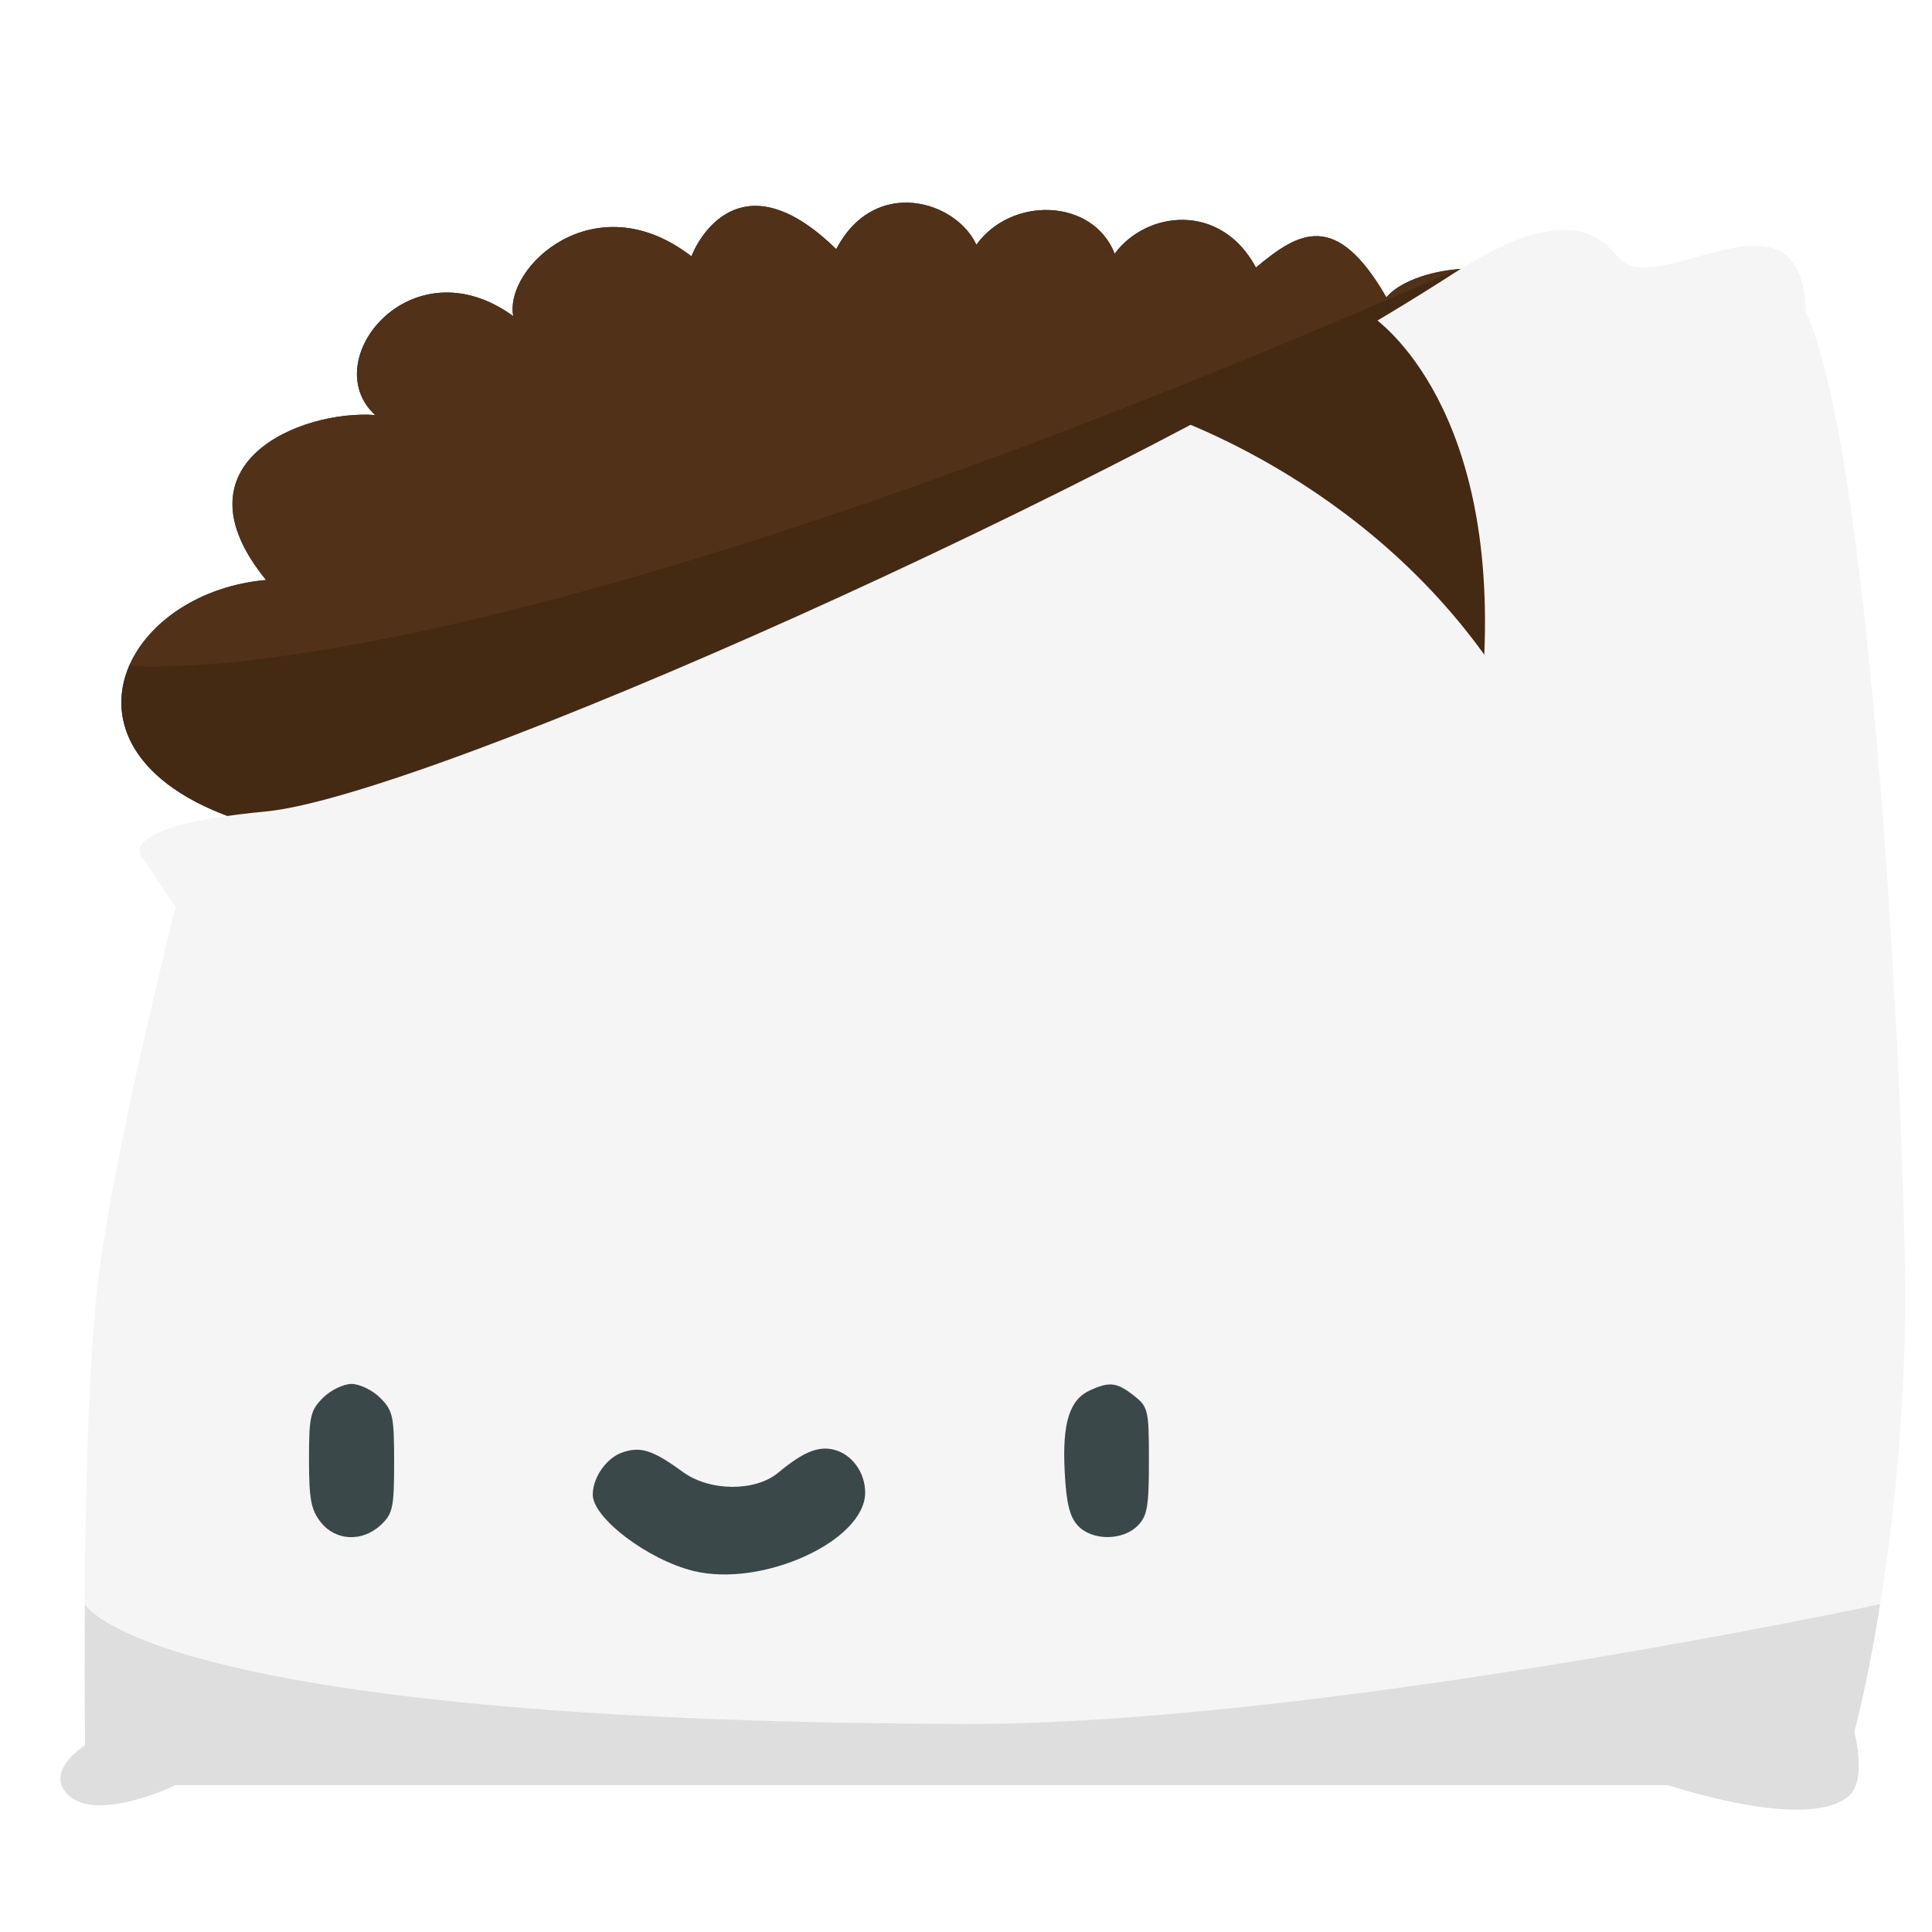
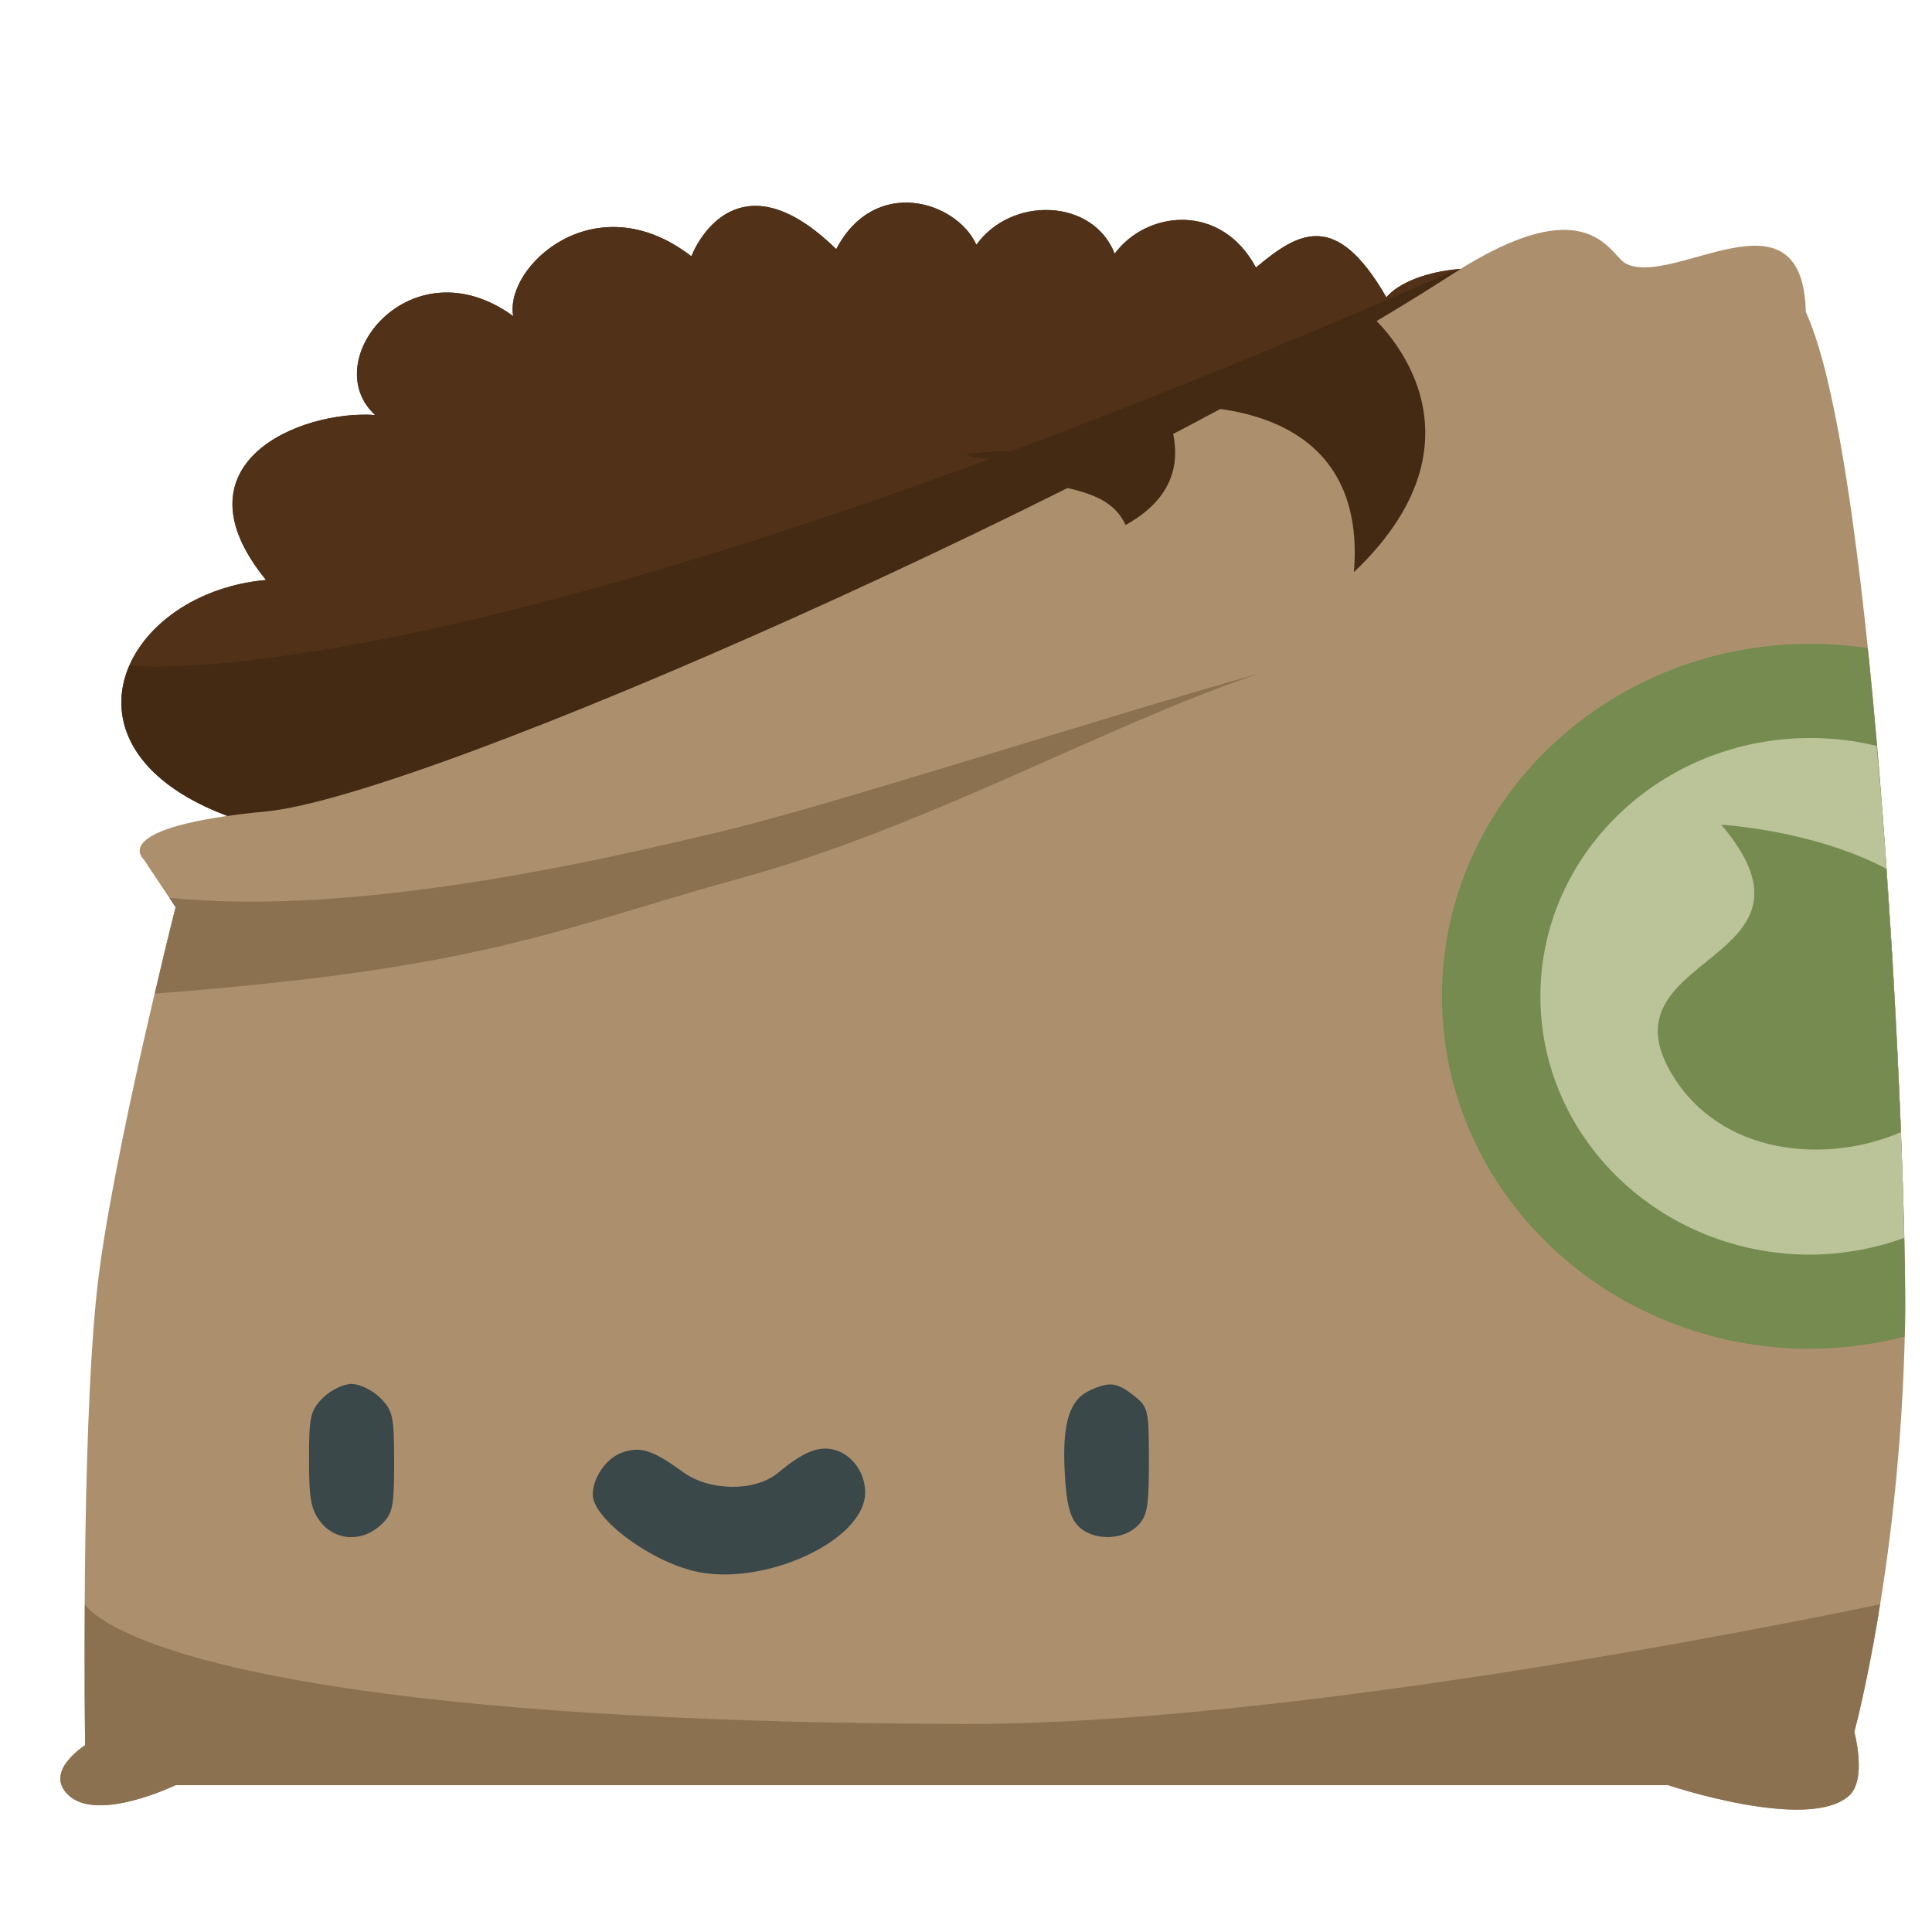
<svg xmlns="http://www.w3.org/2000/svg" version="1.1" id="svg54692" width="546.133" height="546.133" viewBox="0 0 546.133 546.133">
  <defs id="defs54696" />
  <g id="g54698">
-     <g id="layer2">
+     <g id="layer2" style="display:inline">
      <path style="display:inline;fill:#513117;fill-opacity:1;stroke-width:1.878;stroke-linecap:round;stroke-opacity:0.052" d="m 506.126,85.733 c 0,0 -85.967,41.273 -72.828,7.824 C 442.223,70.835 401.299,72.81 391.898,84.044 377.622,59.247 367.091,65.543 355.029,75.629 345.099,57.081 324.048,59.562 315.1,71.71 308.951,56.03 285.923,55.383 276,69.188 270.372,56.829 247.267,49.625 236.385,70.434 211.177,45.763 198.542,64.757 195.443,72.45 168.189,51.41 142.492,75.474 145.081,89.362 116.283,68.455 89.335,101.937 106.038,117.319 84.865,115.822 48.33,130.997 75.204,163.946 c -42.499,3.819 -64.049,51.696 -3.236,69.241 17.815,5.14 1.915,20.025 34.822,51.087 80.469,75.956 324.883,-47.379 324.883,-47.379 z" id="path55461" />
      <path id="path58014" style="display:inline;fill:#442913;fill-opacity:1;stroke-width:1.878;stroke-linecap:round;stroke-opacity:0.052" d="m 411.992,76.121 c -0.484,0.211 -0.889,0.374 -1.377,0.588 -17.72,7.755 -34.689,14.977 -50.936,21.699 -16.246,6.723 -31.769,12.946 -46.59,18.709 -14.821,5.763 -28.942,11.065 -42.387,15.941 -13.445,4.876 -26.216,9.328 -38.334,13.391 -12.118,4.063 -23.584,7.736 -34.424,11.059 -10.839,3.322 -21.05,6.292 -30.66,8.947 -9.61,2.655 -18.618,4.996 -27.047,7.057 -8.429,2.061 -16.281,3.842 -23.578,5.381 -7.297,1.539 -14.04,2.837 -20.254,3.928 -6.214,1.091 -11.898,1.975 -17.078,2.691 -5.18,0.716 -9.856,1.264 -14.051,1.678 -4.194,0.414 -7.908,0.696 -11.166,0.881 -3.258,0.185 -6.06,0.274 -8.43,0.303 -2.37,0.029 -4.309,-0.001 -5.84,-0.055 -2.224,-0.078 -2.685,-0.159 -3.266,-0.223 -6.93,15.812 1.233,35.235 35.393,45.09 15.985,4.612 4.935,17.113 26.248,42.064 L 437.689,160.938 c 0,0 4.006,-3.255 10.465,-8.709 3.229,-2.727 7.071,-6.003 11.332,-9.697 4.261,-3.694 8.941,-7.807 13.844,-12.205 4.903,-4.398 10.029,-9.081 15.186,-13.918 1.601,-1.502 3.169,-3.08 4.77,-4.607 L 506.125,85.732 c 0,0 -85.967,41.273 -72.828,7.824 5.507,-14.02 -7.97,-18.594 -21.305,-17.436 z" />
-       <path style="fill:#f5f5f5;fill-opacity:1;stroke-width:1.878;stroke-linecap:round;stroke-opacity:0.052" d="M 75.204,229.373 C 120.625,225.032 318.122,137.31 410.616,77.461 c 38.354,-24.817 44.441,-5.384 48.883,-3.008 13.322,7.126 50.043,-23.176 50.968,13.745 20.038,43.163 28.834,244.339 28.041,286.363 -1.268,67.168 -14.334,115.02 -14.334,115.02 0,0 3.668,13.405 -1.504,18.049 -11.493,10.32 -51.139,-3.008 -51.139,-3.008 H 49.635 c 0,0 -21.647,10.49 -30.082,3.008 -7.588,-6.73 4.512,-14.289 4.512,-14.289 0,0 -1.272,-85.762 3.357,-128.643 C 31.317,328.614 49.635,256.447 49.635,256.447 l -9.025,-13.537 c 0,0 -10.827,-9.195 34.594,-13.537 z" id="path55313" />
-       <path id="path57953" style="fill:#cbcbcb;fill-opacity:0.525;stroke-width:1.878;stroke-linecap:round;stroke-opacity:0.052" d="m 23.99,453.482 c -0.05,9.525 -0.086,19.214 -0.051,25.787 0.047,8.71 0.125,14.07 0.125,14.07 0,0 -0.756,0.473 -1.771,1.287 -0.508,0.407 -1.081,0.9 -1.656,1.461 -0.576,0.561 -1.153,1.19 -1.672,1.873 -0.519,0.683 -0.98,1.418 -1.318,2.189 -0.338,0.772 -0.556,1.581 -0.59,2.408 -0.034,0.828 0.116,1.675 0.512,2.525 0.198,0.425 0.457,0.85 0.785,1.275 0.328,0.425 0.725,0.849 1.199,1.27 0.527,0.468 1.107,0.865 1.729,1.199 0.622,0.334 1.287,0.606 1.986,0.82 1.399,0.429 2.937,0.634 4.545,0.668 1.608,0.034 3.285,-0.102 4.965,-0.352 1.68,-0.249 3.364,-0.611 4.98,-1.033 3.233,-0.844 6.202,-1.921 8.363,-2.787 2.161,-0.867 3.514,-1.523 3.514,-1.523 H 471.531 c 0,0 2.479,0.834 6.375,1.922 1.948,0.544 4.25,1.152 6.775,1.752 2.525,0.6 5.272,1.191 8.109,1.701 2.837,0.511 5.764,0.94 8.648,1.217 2.884,0.277 5.726,0.402 8.393,0.301 1.333,-0.05 2.622,-0.158 3.852,-0.33 1.229,-0.172 2.398,-0.409 3.49,-0.721 1.092,-0.312 2.108,-0.697 3.029,-1.166 0.922,-0.469 1.748,-1.023 2.467,-1.668 0.647,-0.581 1.156,-1.296 1.551,-2.107 0.395,-0.811 0.675,-1.717 0.867,-2.672 0.192,-0.955 0.294,-1.96 0.332,-2.973 0.038,-1.012 0.009,-2.031 -0.059,-3.014 -0.135,-1.966 -0.432,-3.786 -0.695,-5.115 -0.263,-1.329 -0.492,-2.168 -0.492,-2.168 0,0 0.818,-2.99 2.062,-8.525 0.622,-2.768 1.351,-6.172 2.139,-10.156 0.788,-3.984 1.634,-8.549 2.49,-13.639 0.193,-1.145 0.381,-2.58 0.574,-3.777 0,0 -159.278,34.125 -259.2,33.842 C 41.315,486.671 23.99,453.482 23.99,453.482 Z" />
+       <path style="fill:#ac906e;fill-opacity:1;stroke-width:1.878;stroke-linecap:round;stroke-opacity:0.052" d="M 75.204,229.373 C 120.625,225.032 318.122,137.31 410.616,77.461 c 38.354,-24.817 44.441,-5.384 48.883,-3.008 13.322,7.126 50.043,-23.176 50.968,13.745 20.038,43.163 28.834,244.339 28.041,286.363 -1.268,67.168 -14.334,115.02 -14.334,115.02 0,0 3.668,13.405 -1.504,18.049 -11.493,10.32 -51.139,-3.008 -51.139,-3.008 H 49.635 c 0,0 -21.647,10.49 -30.082,3.008 -7.588,-6.73 4.512,-14.289 4.512,-14.289 0,0 -1.272,-85.762 3.357,-128.643 C 31.317,328.614 49.635,256.447 49.635,256.447 l -9.025,-13.537 c 0,0 -10.827,-9.195 34.594,-13.537 z" id="path55313" />
+       <path id="path57953" style="fill:#8b7150;fill-opacity:1;stroke-width:1.878;stroke-linecap:round;stroke-opacity:0.052" d="m 23.99,453.482 c -0.05,9.525 -0.086,19.214 -0.051,25.787 0.047,8.71 0.125,14.07 0.125,14.07 0,0 -0.756,0.473 -1.771,1.287 -0.508,0.407 -1.081,0.9 -1.656,1.461 -0.576,0.561 -1.153,1.19 -1.672,1.873 -0.519,0.683 -0.98,1.418 -1.318,2.189 -0.338,0.772 -0.556,1.581 -0.59,2.408 -0.034,0.828 0.116,1.675 0.512,2.525 0.198,0.425 0.457,0.85 0.785,1.275 0.328,0.425 0.725,0.849 1.199,1.27 0.527,0.468 1.107,0.865 1.729,1.199 0.622,0.334 1.287,0.606 1.986,0.82 1.399,0.429 2.937,0.634 4.545,0.668 1.608,0.034 3.285,-0.102 4.965,-0.352 1.68,-0.249 3.364,-0.611 4.98,-1.033 3.233,-0.844 6.202,-1.921 8.363,-2.787 2.161,-0.867 3.514,-1.523 3.514,-1.523 H 471.531 c 0,0 2.479,0.834 6.375,1.922 1.948,0.544 4.25,1.152 6.775,1.752 2.525,0.6 5.272,1.191 8.109,1.701 2.837,0.511 5.764,0.94 8.648,1.217 2.884,0.277 5.726,0.402 8.393,0.301 1.333,-0.05 2.622,-0.158 3.852,-0.33 1.229,-0.172 2.398,-0.409 3.49,-0.721 1.092,-0.312 2.108,-0.697 3.029,-1.166 0.922,-0.469 1.748,-1.023 2.467,-1.668 0.647,-0.581 1.156,-1.296 1.551,-2.107 0.395,-0.811 0.675,-1.717 0.867,-2.672 0.192,-0.955 0.294,-1.96 0.332,-2.973 0.038,-1.012 0.009,-2.031 -0.059,-3.014 -0.135,-1.966 -0.432,-3.786 -0.695,-5.115 -0.263,-1.329 -0.492,-2.168 -0.492,-2.168 0,0 0.818,-2.99 2.062,-8.525 0.622,-2.768 1.351,-6.172 2.139,-10.156 0.788,-3.984 1.634,-8.549 2.49,-13.639 0.193,-1.145 0.381,-2.58 0.574,-3.777 0,0 -159.278,34.125 -259.2,33.842 C 41.315,486.671 23.99,453.482 23.99,453.482 Z" />
      <path id="path58016" style="display:inline;fill:#513117;fill-opacity:1;stroke-width:1.878;stroke-linecap:round;stroke-opacity:0.052" d="m 411.992,76.121 c -8.277,0.719 -16.493,3.621 -20.094,7.924 C 377.623,59.247 367.091,65.543 355.029,75.629 345.099,57.082 324.048,59.563 315.1,71.711 308.951,56.031 285.923,55.382 276,69.188 270.372,56.829 247.267,49.625 236.385,70.434 211.178,45.763 198.542,64.757 195.443,72.451 168.189,51.411 142.491,75.473 145.08,89.361 116.282,68.454 89.336,101.937 106.039,117.318 84.866,115.822 48.33,130.997 75.205,163.945 56.578,165.619 41.984,175.758 36.576,188.096 c 0.581,0.064 1.041,0.145 3.266,0.223 1.531,0.054 3.47,0.084 5.84,0.055 2.37,-0.029 5.172,-0.118 8.43,-0.303 3.258,-0.185 6.972,-0.467 11.166,-0.881 4.194,-0.414 8.871,-0.962 14.051,-1.678 5.18,-0.716 10.864,-1.6 17.078,-2.691 6.214,-1.091 12.957,-2.388 20.254,-3.928 7.297,-1.539 15.149,-3.32 23.578,-5.381 8.429,-2.061 17.437,-4.402 27.047,-7.057 9.61,-2.655 19.821,-5.625 30.66,-8.947 10.839,-3.322 22.306,-6.996 34.424,-11.059 12.118,-4.063 24.889,-8.514 38.334,-13.391 13.445,-4.876 27.565,-10.178 42.387,-15.941 14.821,-5.763 30.344,-11.986 46.59,-18.709 16.246,-6.723 33.216,-13.944 50.936,-21.699 0.488,-0.213 0.893,-0.376 1.377,-0.588 z" />
-       <path style="fill:#442913;fill-opacity:1;stroke-width:1.878;stroke-linecap:round;stroke-opacity:0.052" d="m 387.664,89.338 c 0,0 35.097,22.335 31.907,95.72 -38.288,-53.178 -95.72,-69.663 -95.72,-69.663 z" id="path58073" />
+       <path style="fill:#442913;fill-opacity:1;stroke-width:1.878;stroke-linecap:round;stroke-opacity:0.052" d="m 387.664,89.338 c 0,0 37.353,32.111 -4.944,72.406 4.579,-55.434 -58.869,-46.349 -58.869,-46.349 z" id="path58073" />
+       <path style="display:inline;fill:#3a484a;stroke-width:1.604" d="m 196.009,444.069 c -12.887,-3.179 -28.45,-14.975 -28.45,-21.563 0,-4.833 3.851,-10.357 8.302,-11.909 5.224,-1.821 8.628,-0.73 17.201,5.513 7.55,5.498 20.425,5.593 26.911,0.197 7.034,-5.851 11.33,-7.625 15.769,-6.511 5.073,1.273 8.819,6.422 8.819,12.121 0,13.664 -29.112,26.946 -48.552,22.151 z M 90.674,430.291 c -2.765,-3.515 -3.325,-6.498 -3.325,-17.719 0,-12.186 0.381,-13.873 3.938,-17.43 2.166,-2.166 5.808,-3.938 8.094,-3.938 2.286,0 5.928,1.772 8.094,3.938 3.589,3.589 3.938,5.198 3.938,18.169 0,12.801 -0.373,14.582 -3.713,17.719 -5.254,4.936 -12.82,4.607 -17.025,-0.739 z m 213.917,0.877 c -2.247,-2.483 -3.188,-6.44 -3.634,-15.281 -0.691,-13.675 1.36,-20.229 7.155,-22.869 5.569,-2.537 7.599,-2.29 12.433,1.513 4.032,3.172 4.227,4.021 4.227,18.448 0,12.985 -0.454,15.577 -3.208,18.332 -4.311,4.311 -13.009,4.238 -16.973,-0.142 z" id="path55184-3" />
+       <g id="g75508" transform="translate(-170.714,12.78475)">
+         <path id="path75528" style="fill:#758b50;fill-opacity:1;stroke:none;stroke-width:2.065;stroke-linecap:round;stroke-opacity:1" d="M 709.089 365.034 C 709.117 363.916 709.2 362.905 709.222 361.776 C 709.321 356.523 709.271 348.783 709.067 339.176 C 708.864 329.569 708.506 318.096 707.993 305.373 C 707.48 292.651 706.81 278.681 705.982 264.082 C 705.153 249.484 704.164 234.257 703.013 219.022 C 701.862 203.786 700.547 188.543 699.067 173.909 C 698.948 172.724 698.811 171.618 698.689 170.442 A 104.158 99.646 0 0 0 682.48 169.209 A 104.158 99.646 0 0 0 578.321 268.856 A 104.158 99.646 0 0 0 682.48 368.502 A 104.158 99.646 0 0 0 709.089 365.034 z " />
+         <path id="path75533" style="fill:#bbc398;fill-opacity:1;stroke:none;stroke-width:1.513;stroke-linecap:round;stroke-opacity:1" d="M 709.003 337.133 C 708.794 327.897 708.475 317.327 707.993 305.373 C 707.48 292.651 706.81 278.681 705.982 264.082 C 705.153 249.484 704.164 234.257 703.013 219.022 C 702.478 211.942 701.784 205.08 701.179 198.059 A 76.332 73.026 0 0 0 682.48 195.83 A 76.332 73.026 0 0 0 606.148 268.856 A 76.332 73.026 0 0 0 682.48 341.881 A 76.332 73.026 0 0 0 709.003 337.133 z " />
+         <path id="path75538" style="fill:#758b50;fill-opacity:1;stroke:none;stroke-width:1.878;stroke-linecap:round;stroke-opacity:1" d="M 708.054 307.252 C 708.026 306.553 708.022 306.081 707.993 305.373 C 707.48 292.651 706.81 278.681 705.982 264.082 C 705.406 253.943 704.65 243.322 703.919 232.784 C 683.124 221.799 657.286 220.348 657.286 220.348 C 690.376 259.454 623.403 256.542 642.997 290.289 C 656.854 314.155 687.204 316.286 708.054 307.252 z " />
+         <path id="path75609" style="fill:#8b7150;fill-opacity:1;stroke:none;stroke-width:1.878;stroke-linecap:round;stroke-opacity:1" d="m 218.567,240.991 1.781,2.672 c 0,0 -1.146,4.51 -2.924,11.84 -0.779,3.21 -1.965,8.443 -2.943,12.592 93.862,-7.184 113.151,-18.173 165.892,-32.712 52.741,-14.539 103.145,-43.278 146.282,-57.792 -49.75,14.047 -120.019,37.002 -152.225,44.702 -32.205,7.7 -102.621,24.197 -155.863,18.698 z" />
+       </g>
+       <path id="path75681" style="fill:#442913;fill-opacity:1;stroke-width:2.546;stroke-linecap:round;stroke-opacity:0.052" d="m 330.863,119.668 c -1.417,-0.333 -2.835,-0.664 -4.12,-0.833 -2.695,-0.354 -4.848,-0.134 -7.443,-0.375 -4.933,-0.458 -24.809,10.955 -30.654,9.369 -3.038,-0.824 -27.524,0.568 -7.646,1.943 10.893,10.22 31.062,5.104 37.168,18.641 13.528,-7.492 16.028,-17.811 12.696,-28.745 z" />
    </g>
-     <path style="display:inline;fill:#3a484a;stroke-width:1.604" d="m 196.009,444.069 c -12.887,-3.179 -28.45,-14.975 -28.45,-21.563 0,-4.833 3.851,-10.357 8.302,-11.909 5.224,-1.821 8.628,-0.73 17.201,5.513 7.55,5.498 20.425,5.593 26.911,0.197 7.034,-5.851 11.33,-7.625 15.769,-6.511 5.073,1.273 8.819,6.422 8.819,12.121 0,13.664 -29.112,26.946 -48.552,22.151 z M 90.674,430.291 c -2.765,-3.515 -3.325,-6.498 -3.325,-17.719 0,-12.186 0.381,-13.873 3.938,-17.43 2.166,-2.166 5.808,-3.938 8.094,-3.938 2.286,0 5.928,1.772 8.094,3.938 3.589,3.589 3.938,5.198 3.938,18.169 0,12.801 -0.373,14.582 -3.713,17.719 -5.254,4.936 -12.82,4.607 -17.025,-0.739 z m 213.917,0.877 c -2.247,-2.483 -3.188,-6.44 -3.634,-15.281 -0.691,-13.675 1.36,-20.229 7.155,-22.869 5.569,-2.537 7.599,-2.29 12.433,1.513 4.032,3.172 4.227,4.021 4.227,18.448 0,12.985 -0.454,15.577 -3.208,18.332 -4.311,4.311 -13.009,4.238 -16.973,-0.142 z" id="path55184-3" />
+     <g id="layer3" style="display:none">
+       <path style="fill:#398323;fill-opacity:1;stroke:none;stroke-width:1.878;stroke-linecap:round;stroke-opacity:1" d="m 380.665,163.256 c 67.728,-61.737 4.709,-77.182 24.493,-75.01 63.896,7.017 39.22,120.488 3.982,116.654 -59.852,-6.513 -40.903,-30.316 -28.475,-41.644 z" id="path61193" />
+       <path id="path59588" style="fill:#b37541;fill-opacity:1;stroke-width:1.878;stroke-linecap:round;stroke-opacity:0.052" d="m 68.437,188.762 c -12.247,14.058 47.359,328.644 47.359,328.644 101.783,13.844 183.299,17.97 306.102,-1.504 0,0 65.775,-317.823 57.154,-327.892 -8.621,-10.069 -209.82,-6.016 -209.82,-6.016 h -5.264 c 0,0 -183.284,-7.29 -195.531,6.768 z" />
+       <path style="fill:#398323;fill-opacity:1;stroke:none;stroke-width:1.878;stroke-linecap:round;stroke-opacity:1" d="m 399.139,176.673 c 88.564,-23.556 39.765,-66.317 56.319,-55.268 53.464,35.687 -20.751,125 -50.252,105.35 -50.108,-33.376 -22.318,-45.76 -6.066,-50.083 z" id="path63139" />
+       <path style="fill:#5c3c21;fill-opacity:1;stroke-width:1.878;stroke-linecap:round;stroke-opacity:0.052" d="m 479.052,193.275 c 0,0 -139.88,-51.139 -235.39,-51.139 -95.51,0 -159.433,21.809 -159.433,21.809 0,0 -30.082,9.777 -4.512,37.602 25.569,27.826 399.335,-8.272 399.335,-8.272 z" id="path59744" />
+       <path id="path60468" style="fill:#925f35;fill-opacity:0.46;stroke-width:1.528;stroke-linecap:round;stroke-opacity:0.052" d="M 281.946,195.531 62.906,217.748 c 2.712,15.985 7.841,37.594 13.706,60.387 58.23,-4.414 151.257,-10.979 195.214,-10.979 45.608,0 136.311,4.43 196.179,8.26 5.91,-19.751 11.294,-38.506 14.982,-53.312 z" />
+       <path style="display:inline;fill:#784e2b;fill-opacity:1;stroke-width:1.576" d="m 259.907,398.946 c -12.438,-3.179 -27.458,-14.975 -27.458,-21.563 0,-4.833 3.717,-10.357 8.013,-11.909 5.042,-1.821 8.328,-0.73 16.602,5.513 7.287,5.498 19.714,5.593 25.974,0.197 6.788,-5.851 10.935,-7.625 15.219,-6.511 4.896,1.273 8.511,6.422 8.511,12.121 0,13.664 -28.098,26.946 -46.86,22.151 z m -101.665,-13.778 c -2.669,-3.515 -3.209,-6.498 -3.209,-17.719 0,-12.186 0.368,-13.873 3.8,-17.43 2.09,-2.166 5.606,-3.938 7.812,-3.938 2.206,0 5.722,1.772 7.812,3.938 3.464,3.589 3.8,5.198 3.8,18.169 0,12.801 -0.36,14.582 -3.583,17.719 -5.071,4.936 -12.373,4.607 -16.432,-0.739 z m 206.463,0.877 c -2.169,-2.483 -3.077,-6.44 -3.508,-15.281 -0.667,-13.675 1.313,-20.229 6.906,-22.869 5.375,-2.537 7.334,-2.29 12,1.513 3.892,3.172 4.08,4.021 4.08,18.448 0,12.985 -0.438,15.577 -3.097,18.332 -4.161,4.311 -12.555,4.238 -16.381,-0.142 z" id="path59618" />
+       <path id="path60394" style="fill:#b37541;fill-opacity:1;stroke:none;stroke-width:1.878;stroke-linecap:round;stroke-opacity:1" d="m 225.895,174.85 c -45.193,0.192 -90.499,-0.257 -135.552,3.282 -42.616,1.635 -48.05,5.294 -43.237,30.231 3.881,20.106 6.578,28.191 13.069,46.886 12.396,11.041 22.591,4.3 37.386,4.665 44.829,-4.017 89.708,-7.842 134.707,-9.281 34.863,-1.04 66.965,0.16 98.204,1.477 48.584,1.99 96.94,7.707 145.401,11.039 19.199,-1.745 16.148,-26.241 19.443,-40.057 4.912,-31.443 9.999,-43.462 -23.03,-44.764 -28.597,-1.127 -55.592,-0.639 -83.8,-2.273 -54.44,-0.393 -108.099,-1.283 -162.592,-1.205 z" />
+       <path id="path61134" style="fill:#925f35;fill-opacity:0.455;stroke:none;stroke-width:1.878;stroke-linecap:round;stroke-opacity:1" d="m 431.658,467.953 c -25.563,9.746 -76.272,23.131 -162.426,23.131 -77.039,0 -130.134,-9.736 -161.65,-18.133 4.541,24.864 8.213,44.455 8.213,44.455 101.783,13.844 183.299,17.971 306.102,-1.504 0,0 4.098,-19.86 9.762,-47.949 z" />
+     </g>
    <g id="g55182" transform="translate(0.5317756,16.48503)" style="display:none">
      <path style="fill:#41c2e0;stroke-width:1.067" d="m 153.067,479.549 c -8.764,-3.928 -13.645,-13.936 -11.209,-22.983 1.636,-6.077 8.301,-12.599 13.768,-13.473 5.2,-0.832 5.378,-1.41 5.527,-18.027 0.063,-7.04 0.476,-17.36 0.918,-22.933 l 0.803,-10.133 -17.627,-29.867 C 135.552,345.707 112.638,307.149 94.327,276.449 L 61.034,220.632 44.297,209.917 c -15.19,-9.724 -16.98,-10.604 -19.367,-9.516 -3.691,1.682 -11.669,1.492 -15.256,-0.363 -9.738,-5.036 -12.622,-18.037 -5.8,-26.145 3.212,-3.818 67.108,-47.598 71.912,-49.272 1.813,-0.632 5.379,-0.914 7.924,-0.627 13.542,1.526 19.96,17.892 11.012,28.083 l -3.267,3.721 3.423,17.834 c 1.882,9.809 3.856,18.917 4.385,20.24 0.9,2.249 19.624,26.84 60.561,79.535 9.618,12.381 17.472,21.585 17.75,20.8 0.274,-0.774 2.459,-9.808 4.855,-20.074 6.337,-27.146 16.337,-62.322 25.095,-88.278 l 7.655,-22.687 -2.79,-0.655 c -4.975,-1.168 -10.233,-4.673 -12.941,-8.625 -2.114,-3.085 -2.648,-5.189 -2.648,-10.421 0,-7.854 2.892,-12.907 9.582,-16.743 l 4.285,-2.457 86.686,-0.533 86.686,-0.533 5.131,-11.889 c 6.597,-15.286 10.434,-21.165 19.105,-29.277 11.046,-10.333 27.565,-16.931 42.391,-16.931 8.067,0 19.333,2.736 27.776,6.746 8.673,4.119 19.865,13.978 25.063,22.078 4.017,6.26 36.465,76.531 39.621,85.806 2.794,8.212 3.686,21.946 1.989,30.622 -1.587,8.108 -7.217,20.664 -12.005,26.773 -3.42,4.363 -48.317,57.832 -52.121,62.072 -1.785,1.99 -1.808,2.635 -0.34,9.6 6.346,30.104 11.588,72.501 13.407,108.429 l 1.277,25.229 4.039,0.646 c 4.817,0.77 11.281,6.098 13.32,10.979 2.841,6.799 0.658,17.225 -4.581,21.877 -6.037,5.361 2.9,5.11 -180.877,5.066 -140.825,-0.034 -171.532,-0.295 -174.168,-1.476 z m 336.556,-242.216 c 10.079,-11.733 19.24,-23.33 20.358,-25.77 2.802,-6.114 3.595,-13.214 2.127,-19.045 -2.236,-8.878 -35.451,-79.604 -39.479,-84.063 -11.918,-13.191 -32.671,-13.026 -44.121,0.352 -2.052,2.398 -4.696,6.68 -5.874,9.515 l -2.143,5.156 12.421,0.466 c 13.888,0.521 17.504,1.772 21.942,7.59 5.283,6.926 5.268,16.959 -0.036,23.912 -2.903,3.806 -7.628,6.687 -10.968,6.687 -1.168,0 -2.384,0.421 -2.702,0.936 -0.318,0.515 3.431,13.115 8.331,28 4.9,14.885 11.469,36.543 14.598,48.129 3.129,11.585 6.034,20.705 6.455,20.267 0.422,-0.439 9.013,-10.398 19.091,-22.131 z" id="path55190" />
      <path style="fill:#01a5c7;stroke-width:1.067" d="m 153.6,479.23 c -9.693,-3.642 -14.611,-16.514 -9.865,-25.821 1.026,-2.012 3.709,-5.132 5.964,-6.933 l 4.099,-3.276 172.338,-0.279 172.338,-0.279 4.622,2.238 c 13.292,6.435 14.075,24.127 1.448,32.721 l -3.526,2.4 -172.909,-0.084 C 233.009,479.869 154.48,479.561 153.6,479.23 Z M 149.171,367.749 C 55.206,209.7 62.588,221.662 56.389,217.393 53.242,215.226 45.514,210.155 39.216,206.124 l -11.45,-7.329 30.853,-20.997 c 16.969,-11.549 31.272,-20.997 31.784,-20.997 0.512,0 2.529,8.52 4.482,18.933 l 3.55,18.933 25.949,33.6 c 14.272,18.48 31.952,41.28 39.289,50.667 7.337,9.387 13.352,17.604 13.367,18.261 0.015,0.657 -1.144,6.897 -2.575,13.867 -3.285,15.998 -7.521,43.453 -9.69,62.806 -0.92,8.213 -1.774,15.3 -1.896,15.749 -0.122,0.448 -6.291,-9.392 -13.708,-21.867 z m 168.88,-51.465 c -5.524,-1.724 -12.255,-6.212 -14.534,-9.689 -2.392,-3.651 -2.029,-7.646 0.968,-10.643 3.489,-3.489 6.787,-3.3 12.316,0.705 4.711,3.413 10.715,4.898 15.225,3.766 1.405,-0.353 4.38,-2.092 6.611,-3.865 4.767,-3.788 7.761,-4.049 11.62,-1.013 6.781,5.334 1.069,15.4 -11.363,20.026 -6.967,2.592 -14.046,2.835 -20.842,0.714 z m -64.9,-6.421 c -4.182,-1.758 -4.618,-3.108 -4.618,-14.298 0,-8.37 0.253,-9.565 2.469,-11.646 3.279,-3.081 8.239,-3.015 11.212,0.149 2.016,2.146 2.319,3.687 2.319,11.803 0,5.134 -0.47,10.213 -1.044,11.286 -1.624,3.035 -6.512,4.314 -10.338,2.705 z m 142.866,0.433 c -4.25,-1.572 -5.617,-5.122 -5.617,-14.582 0,-8.004 0.258,-9.136 2.618,-11.496 5.106,-5.106 12.559,-2.222 13.992,5.414 1.147,6.115 0.02,16.171 -2.072,18.482 -2.193,2.423 -5.85,3.318 -8.921,2.182 z m 82.443,-11.851 c -0.295,-1.345 -2.23,-9.689 -4.298,-18.541 -2.069,-8.853 -3.761,-16.946 -3.761,-17.985 0,-1.442 22.201,-28.747 25.628,-31.52 0.363,-0.293 3.601,-4.06 7.198,-8.37 8.049,-9.648 10.321,-15.726 9.581,-25.64 -0.474,-6.346 -2.256,-10.808 -17.674,-44.249 -9.431,-20.455 -18.358,-39.022 -19.838,-41.258 -3.093,-4.674 -9.975,-9.705 -15.932,-11.647 -6.089,-1.985 -16.377,-0.998 -22.236,2.133 -2.707,1.447 -6.714,4.79 -8.903,7.43 -3.609,4.351 -7.955,12.557 -7.955,15.022 0,0.538 5.295,0.978 11.768,0.978 13.007,0 16.903,1.088 21.498,6.002 5.149,5.507 6.552,13.073 3.693,19.916 -1.969,4.713 -8.338,10.065 -13.203,11.096 -2.213,0.469 -55.383,0.853 -118.156,0.853 H 211.733 l -4.706,-2.667 c -5.669,-3.213 -8.456,-6.758 -9.714,-12.357 -1.812,-8.065 1.602,-16.017 8.664,-20.177 3.521,-2.074 6.045,-2.148 90.875,-2.667 l 87.253,-0.533 4.916,-11.733 c 2.704,-6.453 7.118,-15.054 9.809,-19.113 8.168,-12.318 21.597,-21.768 36.616,-25.766 7.314,-1.947 23.246,-1.914 30.686,0.063 16.212,4.309 31.858,16.282 39.116,29.935 5.023,9.448 34.386,73.703 36.779,80.481 4.339,12.293 4.42,28.338 0.208,41.025 -3.607,10.865 -6.998,15.346 -50.204,66.347 -11.258,13.289 -13.108,15.053 -13.572,12.941 z" id="path55188" />
      <path style="fill:#0094b2;stroke-width:1.067" d="m 148.843,366.952 -13.797,-22.915 2.945,-17.619 c 3.364,-20.121 12.5,-62.984 13.406,-62.888 0.332,0.035 6.237,7.456 13.122,16.49 l 12.518,16.426 -2.091,10.163 c -4.577,22.243 -9.148,52.177 -11.492,75.257 l -0.813,8 z m 169.209,-50.668 c -5.524,-1.724 -12.255,-6.212 -14.534,-9.689 -2.392,-3.651 -2.029,-7.646 0.968,-10.643 3.489,-3.489 6.787,-3.3 12.316,0.705 4.711,3.413 10.715,4.898 15.225,3.766 1.405,-0.353 4.38,-2.092 6.611,-3.865 4.767,-3.788 7.761,-4.049 11.62,-1.013 6.781,5.334 1.069,15.4 -11.363,20.026 -6.967,2.592 -14.046,2.835 -20.842,0.714 z m -64.9,-6.421 c -4.182,-1.758 -4.618,-3.108 -4.618,-14.298 0,-8.37 0.253,-9.565 2.469,-11.646 3.279,-3.081 8.239,-3.015 11.212,0.149 2.016,2.146 2.319,3.687 2.319,11.803 0,5.134 -0.47,10.213 -1.044,11.286 -1.624,3.035 -6.512,4.314 -10.338,2.705 z m 142.866,0.433 c -4.25,-1.572 -5.617,-5.122 -5.617,-14.582 0,-8.004 0.258,-9.136 2.618,-11.496 5.106,-5.106 12.559,-2.222 13.992,5.414 1.147,6.115 0.02,16.171 -2.072,18.482 -2.193,2.423 -5.85,3.318 -8.921,2.182 z m 82.91,-11.126 c -0.003,-0.57 -1.924,-9.163 -4.267,-19.094 -2.343,-9.931 -4.26,-18.412 -4.26,-18.847 0,-1.686 24.842,-29.877 25.594,-29.045 0.783,0.865 9.606,34.16 9.606,36.25 0,0.586 -5.084,7.027 -11.298,14.315 -13.307,15.607 -15.366,17.806 -15.375,16.421 z M 45.333,210.007 c -8.213,-5.329 -15.334,-10.065 -15.823,-10.525 -0.489,-0.459 12.933,-10.245 29.827,-21.745 16.895,-11.5 31.032,-20.556 31.416,-20.123 0.926,1.041 7.957,37.39 7.332,37.901 -3.225,2.637 -36.025,24.214 -36.787,24.2 -0.567,-0.01 -7.751,-4.379 -15.965,-9.708 z M 385.067,123.132 c 0,-1.815 9.065,-22.068 10.04,-22.433 0.638,-0.238 8.893,0.65 18.346,1.974 l 17.186,2.407 -3.52,4.586 c -1.936,2.522 -4.335,6.719 -5.331,9.326 l -1.81,4.741 h -17.455 c -9.6,0 -17.455,-0.27 -17.455,-0.601 z" id="path55186" />
      <path style="fill:#3a484a;stroke-width:1.067" d="m 320.783,316.751 c -8.569,-2.114 -18.917,-9.957 -18.917,-14.338 0,-3.214 2.561,-6.887 5.52,-7.918 3.474,-1.211 5.737,-0.485 11.437,3.666 5.02,3.656 13.581,3.719 17.894,0.131 4.677,-3.89 7.533,-5.07 10.485,-4.329 3.373,0.847 5.864,4.27 5.864,8.059 0,9.086 -19.357,17.917 -32.283,14.728 z m -70.039,-9.161 c -1.839,-2.337 -2.211,-4.321 -2.211,-11.782 0,-8.103 0.253,-9.225 2.618,-11.589 1.44,-1.44 3.862,-2.618 5.382,-2.618 1.52,0 3.942,1.178 5.382,2.618 2.386,2.386 2.618,3.456 2.618,12.081 0,8.512 -0.248,9.696 -2.469,11.782 -3.493,3.282 -8.524,3.063 -11.32,-0.491 z m 142.237,0.583 c -1.494,-1.651 -2.12,-4.282 -2.417,-10.161 -0.459,-9.093 0.904,-13.451 4.758,-15.206 3.703,-1.687 5.053,-1.523 8.267,1.006 2.681,2.109 2.811,2.674 2.811,12.267 0,8.634 -0.302,10.358 -2.133,12.189 -2.866,2.866 -8.65,2.818 -11.285,-0.094 z" id="path55184" />
    </g>
  </g>
</svg>
